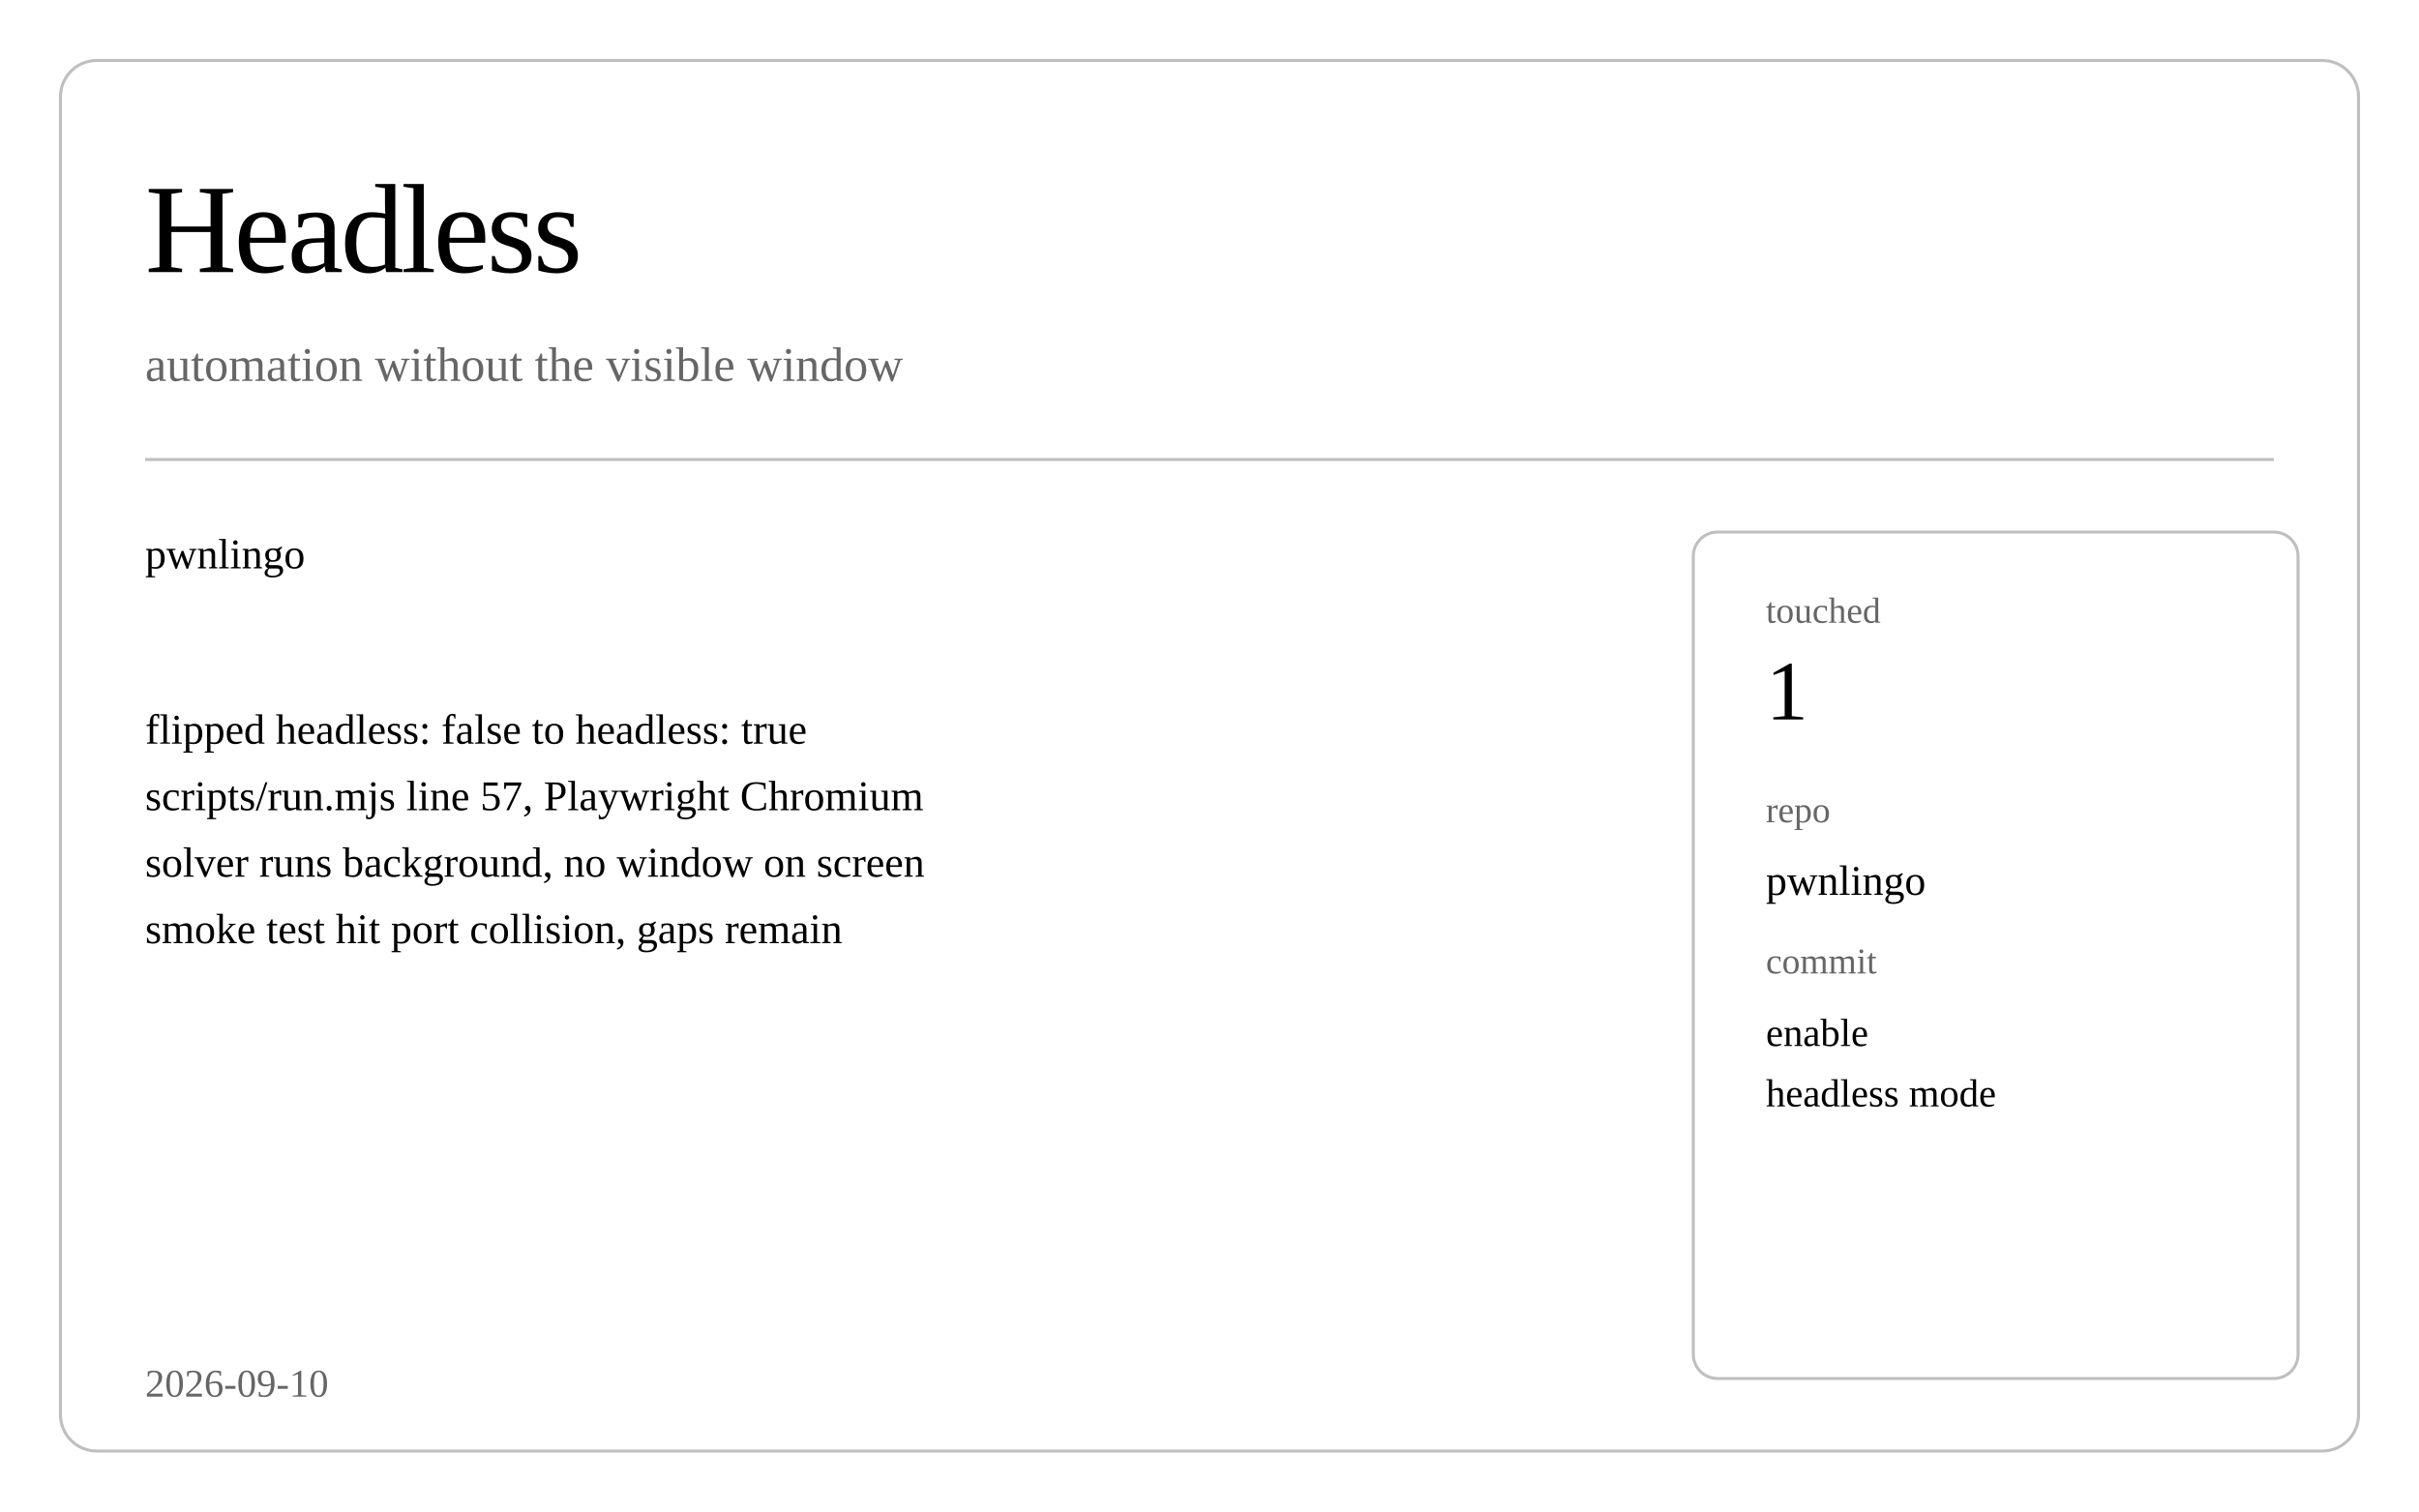
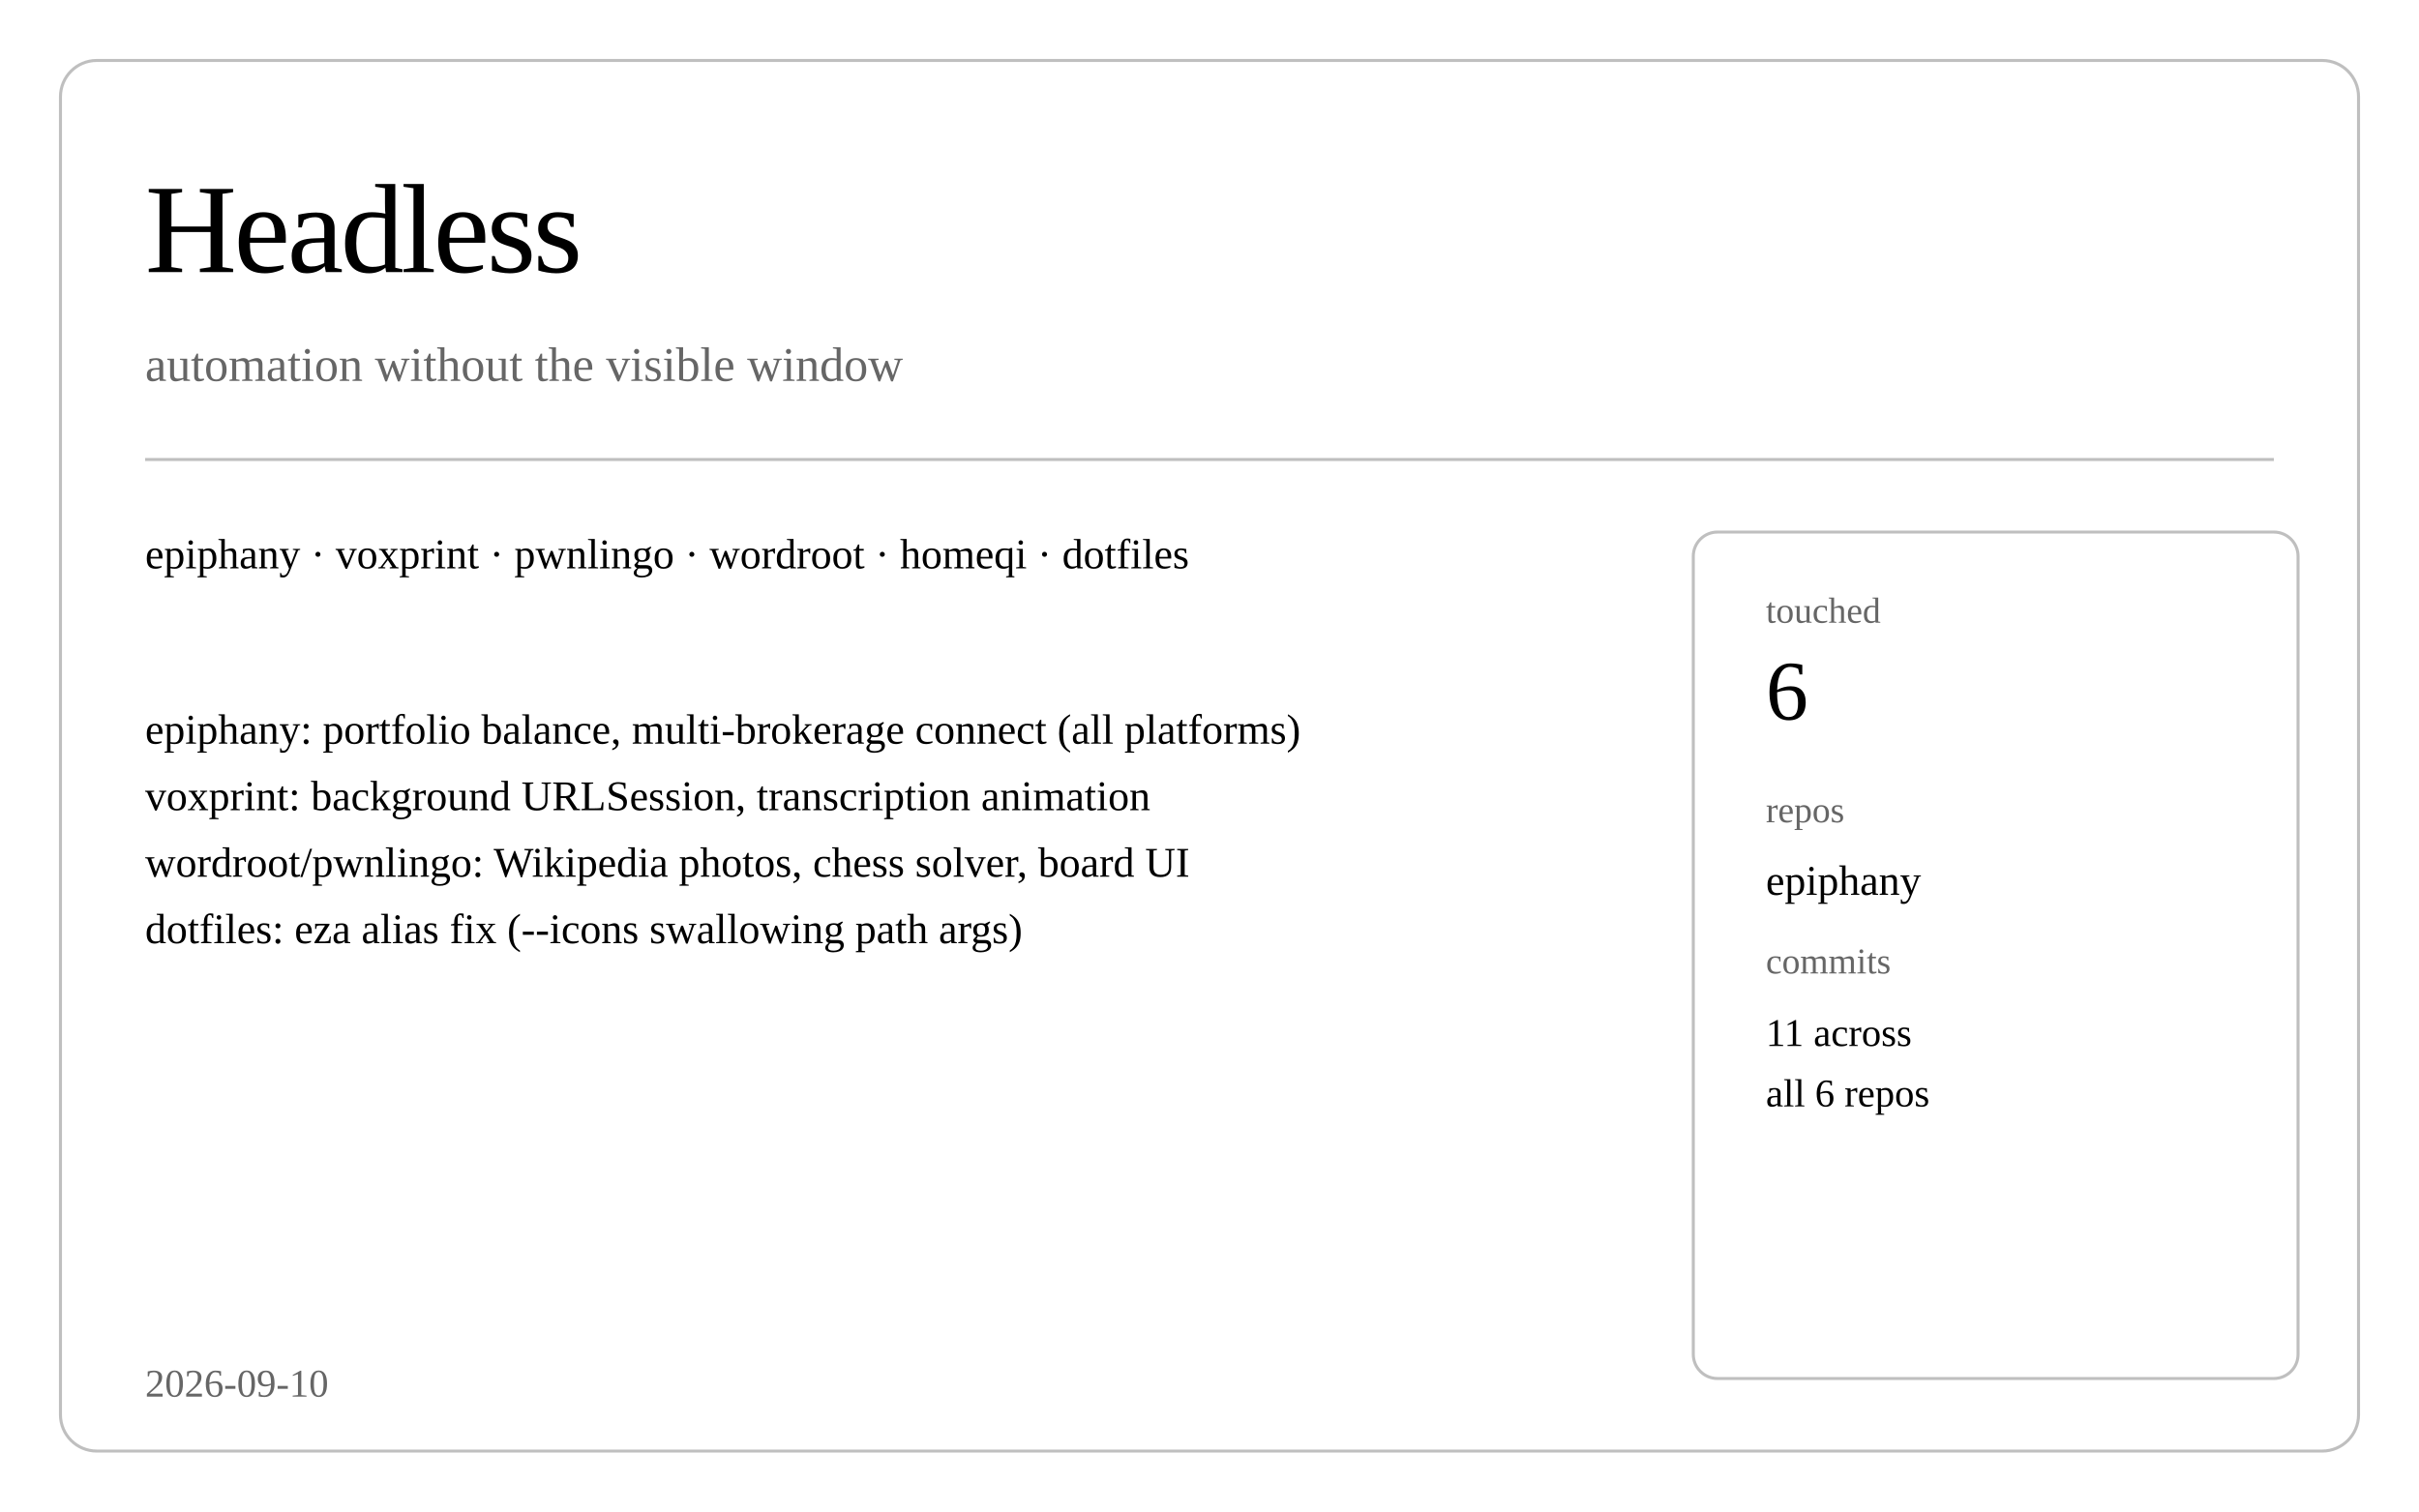
<svg xmlns="http://www.w3.org/2000/svg" class="post-header-svg" viewBox="0 0 800 500" width="800" height="500">
  <rect fill="none" class="bg" width="800" height="500" />
  <rect class="brd" x="20" y="20" width="760" height="460" rx="12" ry="12" fill="none" stroke="currentColor" stroke-width="1" opacity="0.25" />
  <text fill="currentColor" x="48" y="90" font-size="42" font-weight="300" letter-spacing="-1">Headless</text>
  <text fill="currentColor" x="48" y="126" font-size="16" opacity="0.6">automation without the visible window</text>
  <line stroke="currentColor" x1="48" y1="152" x2="752" y2="152" stroke-width="1" opacity="0.25" />
-   <text fill="currentColor" x="48" y="188" font-size="14">pwnlingo</text>
-   <text fill="currentColor" x="48" y="246" font-size="14">flipped headless: false to headless: true</text>
-   <text fill="currentColor" x="48" y="268" font-size="14">scripts/run.mjs line 57, Playwright Chromium</text>
-   <text fill="currentColor" x="48" y="290" font-size="14">solver runs background, no window on screen</text>
-   <text fill="currentColor" x="48" y="312" font-size="14">smoke test hit port collision, gaps remain</text>
+   <text fill="currentColor" x="48" y="188" font-size="14">epiphany · voxprint · pwnlingo · wordroot · homeqi · dotfiles</text>
+   <text fill="currentColor" x="48" y="246" font-size="14">epiphany: portfolio balance, multi-brokerage connect (all platforms)</text>
+   <text fill="currentColor" x="48" y="268" font-size="14">voxprint: background URLSession, transcription animation</text>
+   <text fill="currentColor" x="48" y="290" font-size="14">wordroot/pwnlingo: Wikipedia photos, chess solver, board UI</text>
+   <text fill="currentColor" x="48" y="312" font-size="14">dotfiles: eza alias fix (--icons swallowing path args)</text>
  <rect class="brd" x="560" y="176" width="200" height="280" rx="8" ry="8" fill="none" stroke="currentColor" stroke-width="1" opacity="0.25" />
  <text fill="currentColor" x="584" y="206" font-size="12" opacity="0.6">touched</text>
-   <text fill="currentColor" x="584" y="238" font-size="28" font-weight="500">1</text>
-   <text fill="currentColor" x="584" y="272" font-size="12" opacity="0.6">repo</text>
-   <text fill="currentColor" x="584" y="296" font-size="14">pwnlingo</text>
-   <text fill="currentColor" x="584" y="322" font-size="12" opacity="0.6">commit</text>
-   <text fill="currentColor" x="584" y="346" font-size="13">enable</text>
-   <text fill="currentColor" x="584" y="366" font-size="13">headless mode</text>
+   <text fill="currentColor" x="584" y="238" font-size="28" font-weight="500">6</text>
+   <text fill="currentColor" x="584" y="272" font-size="12" opacity="0.6">repos</text>
+   <text fill="currentColor" x="584" y="296" font-size="14">epiphany</text>
+   <text fill="currentColor" x="584" y="322" font-size="12" opacity="0.6">commits</text>
+   <text fill="currentColor" x="584" y="346" font-size="13">11 across</text>
+   <text fill="currentColor" x="584" y="366" font-size="13">all 6 repos</text>
  <text fill="currentColor" x="48" y="462" font-size="13" opacity="0.6">2026-09-10</text>
</svg>
